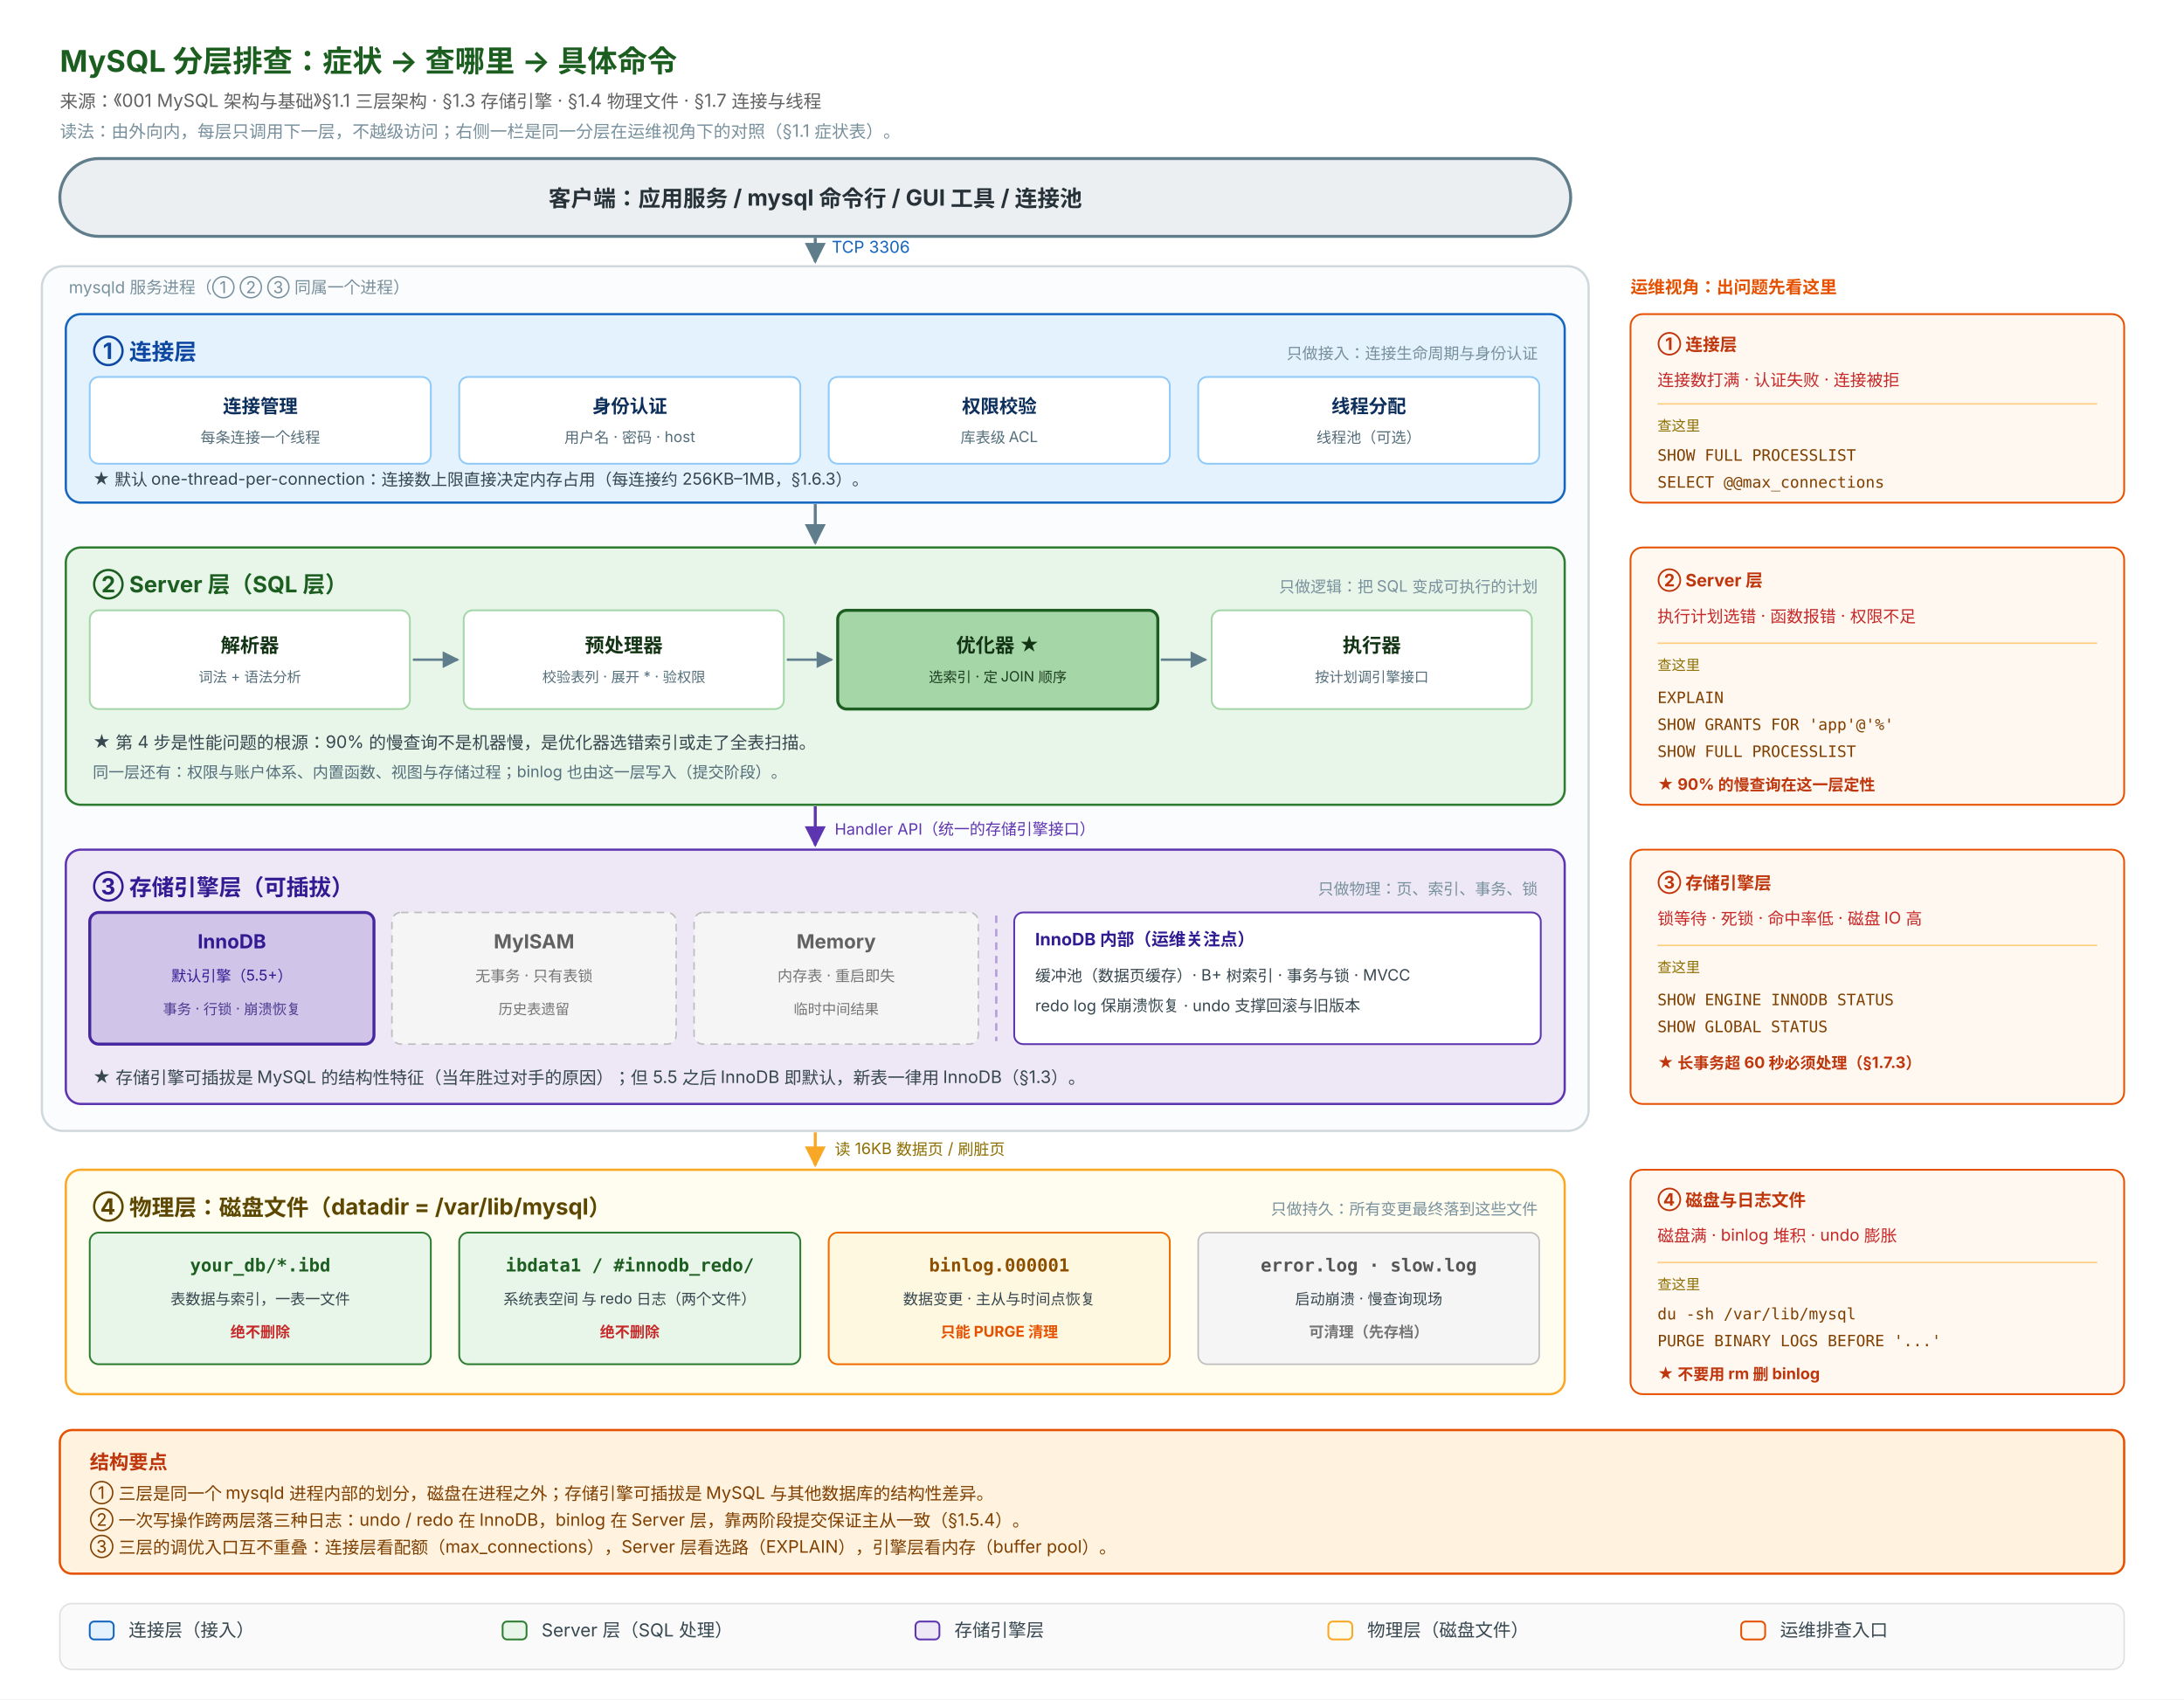
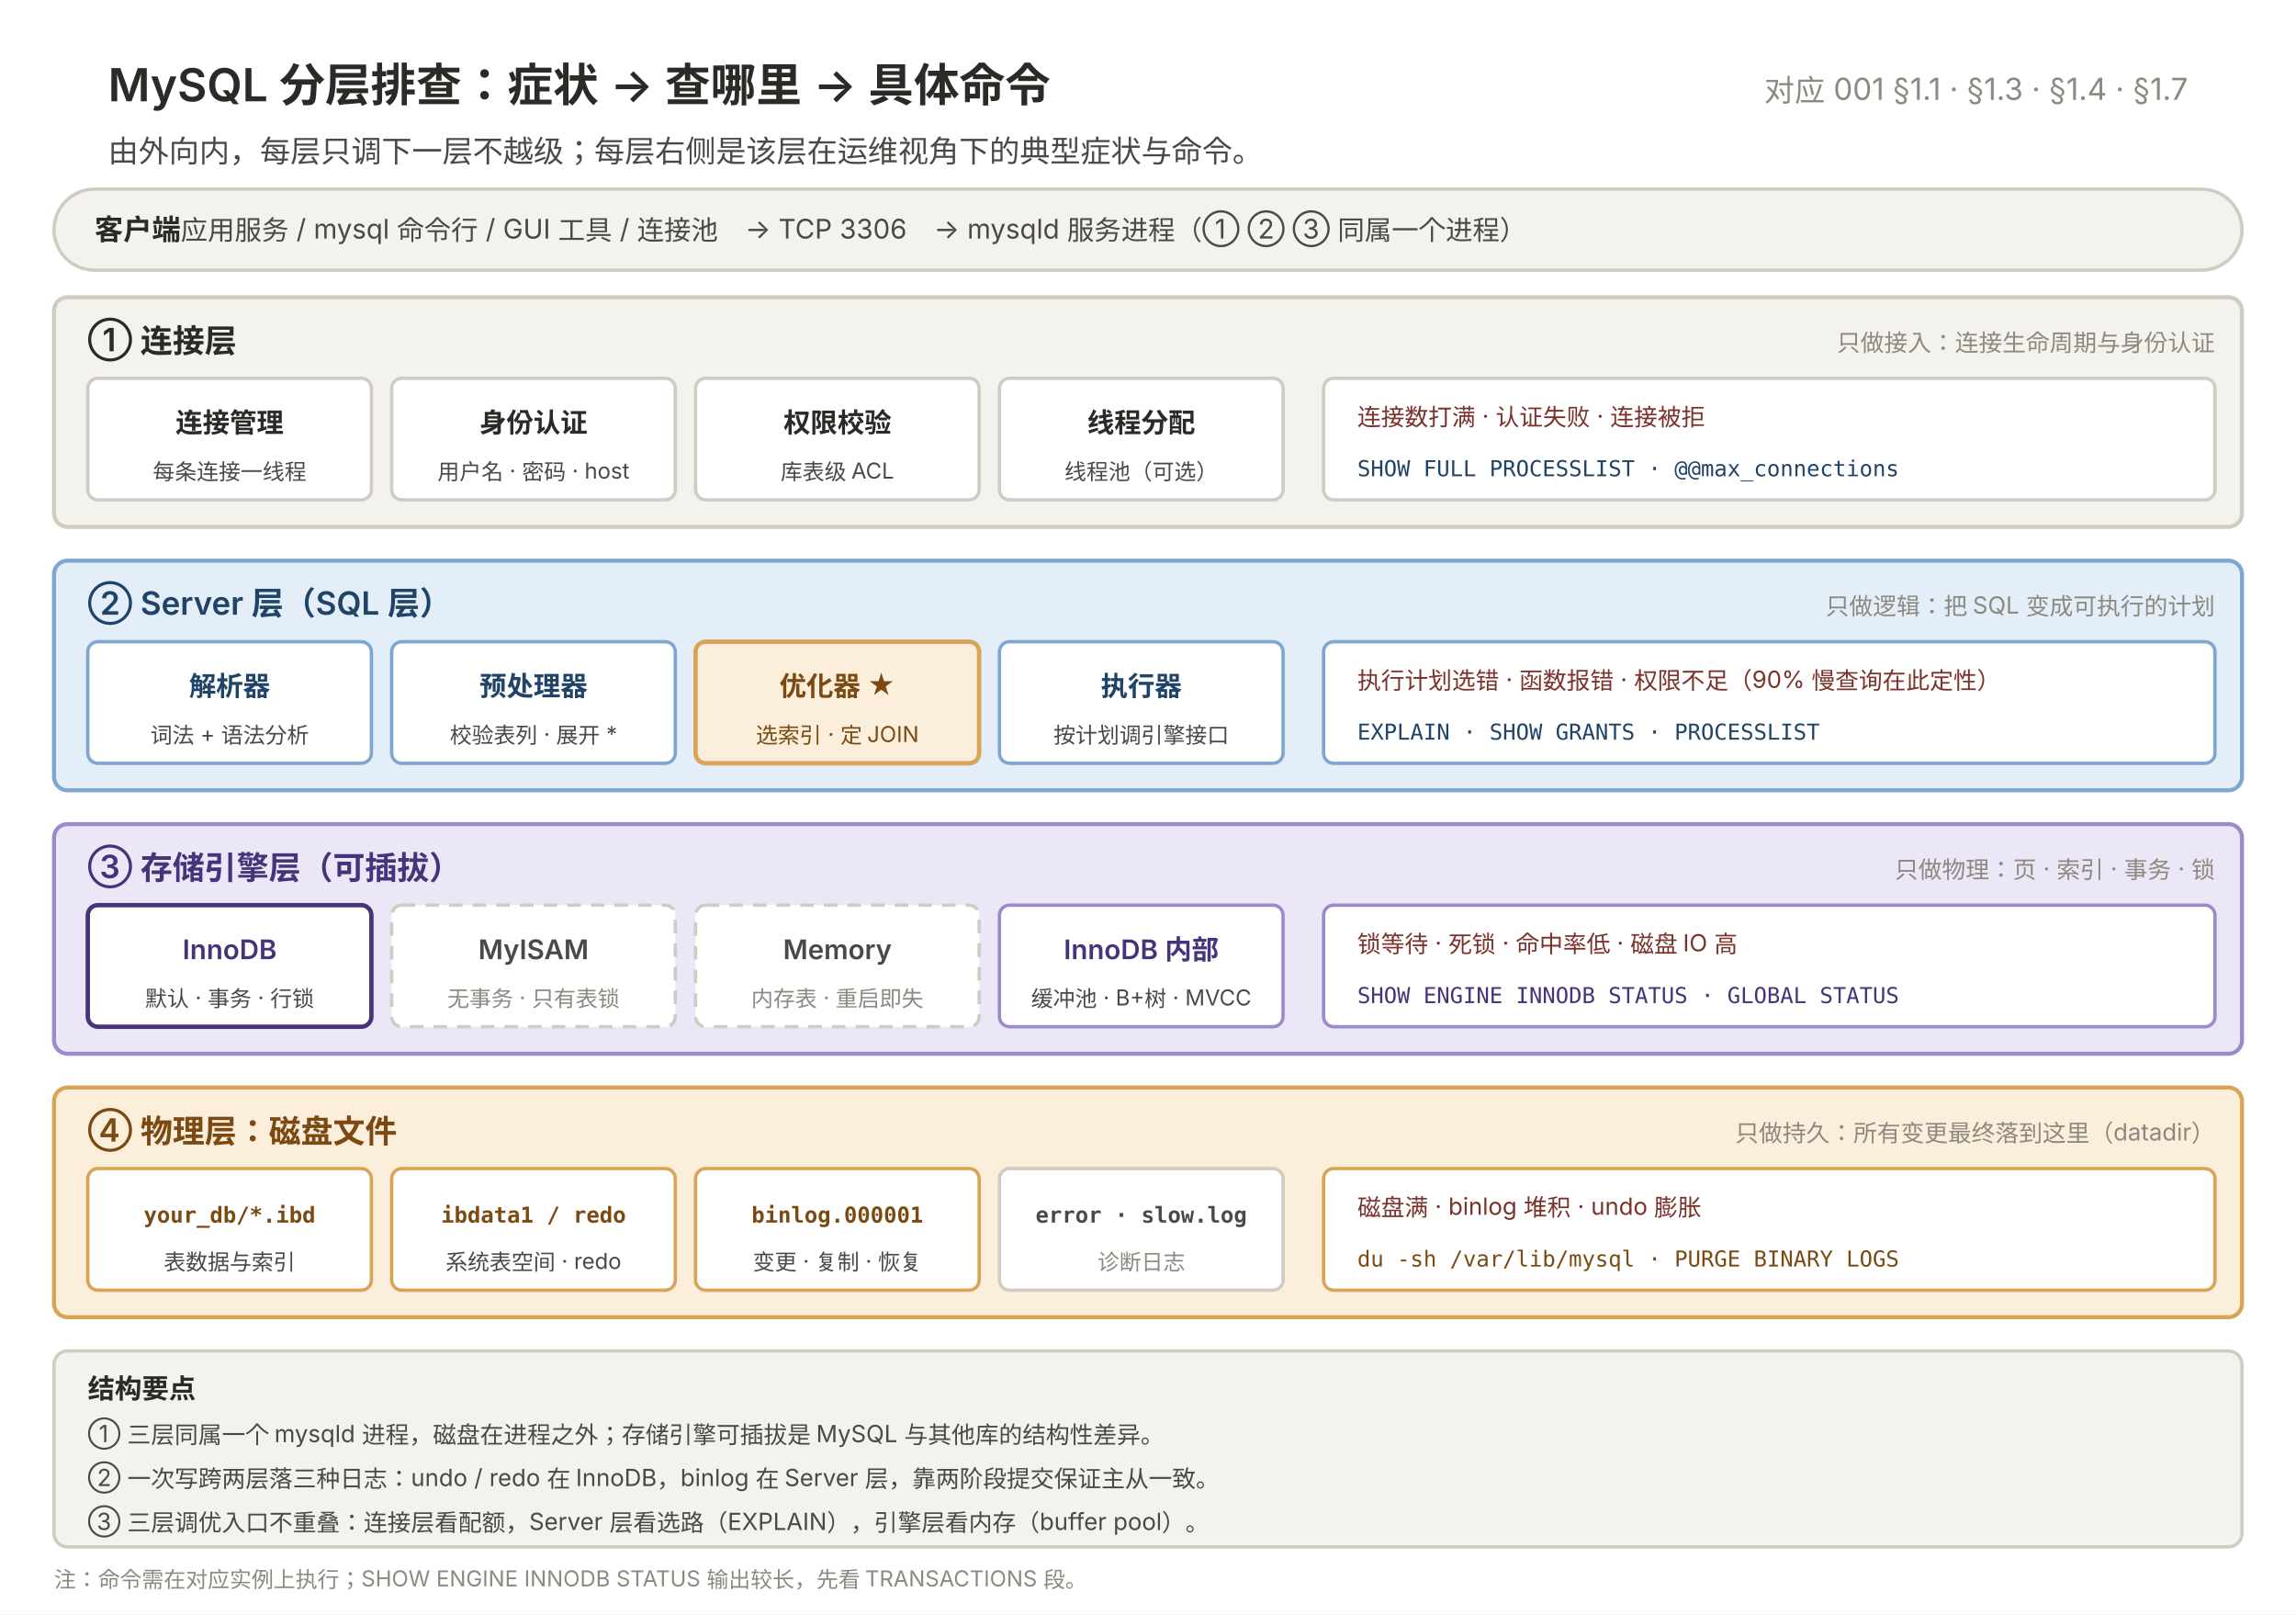
- <svg xmlns="http://www.w3.org/2000/svg" viewBox="0 0 1460 1136" font-family="-apple-system,'PingFang SC','Microsoft YaHei',sans-serif">
-   <rect x="0" y="0" width="1460" height="1136" fill="#ffffff" />
-   <defs>
-     <marker id="arrow" viewBox="0 0 10 10" refX="9" refY="5" markerWidth="7" markerHeight="7" orient="auto-start-reverse">
-       <path d="M 0 0 L 10 5 L 0 10 z" fill="#607d8b" />
-     </marker>
-     <marker id="arrowBlue" viewBox="0 0 10 10" refX="9" refY="5" markerWidth="7" markerHeight="7" orient="auto-start-reverse">
-       <path d="M 0 0 L 10 5 L 0 10 z" fill="#1565c0" />
-     </marker>
-     <marker id="arrowPurple" viewBox="0 0 10 10" refX="9" refY="5" markerWidth="7" markerHeight="7" orient="auto-start-reverse">
-       <path d="M 0 0 L 10 5 L 0 10 z" fill="#5e35b1" />
-     </marker>
-     <marker id="arrowYellow" viewBox="0 0 10 10" refX="9" refY="5" markerWidth="7" markerHeight="7" orient="auto-start-reverse">
-       <path d="M 0 0 L 10 5 L 0 10 z" fill="#f9a825" />
-     </marker>
-   </defs>
-   <text x="40" y="48" font-size="20" font-weight="bold" fill="#1b5e20">MySQL 分层排查：症状 → 查哪里 → 具体命令</text>
-   <text x="40" y="72" font-size="12" fill="#616161">来源：《001 MySQL 架构与基础》§1.1 三层架构 · §1.3 存储引擎 · §1.4 物理文件 · §1.7 连接与线程</text>
-   <text x="40" y="92" font-size="11.5" fill="#78909c">读法：由外向内，每层只调用下一层，不越级访问；右侧一栏是同一分层在运维视角下的对照（§1.1 症状表）。</text>
-   <rect x="40" y="106" width="1010" height="52" rx="26" fill="#eceff1" stroke="#607d8b" stroke-width="2" />
-   <text x="545" y="138" font-size="15" font-weight="bold" fill="#263238" text-anchor="middle">客户端：应用服务 / mysql 命令行 / GUI 工具 / 连接池</text>
-   <line x1="545" y1="159" x2="545" y2="175" stroke="#607d8b" stroke-width="2" marker-end="url(#arrow)" />
-   <text x="556" y="169" font-size="11" fill="#1565c0">TCP 3306</text>
-   <rect x="28" y="178" width="1034" height="578" rx="14" fill="#fbfcfd" stroke="#cfd8dc" stroke-width="1.5" />
-   <text x="46" y="196" font-size="11" fill="#78909c">mysqld 服务进程（① ② ③ 同属一个进程）</text>
-   <rect x="44" y="210" width="1002" height="126" rx="10" fill="#e3f2fd" stroke="#1565c0" stroke-width="1.5" />
-   <text x="62" y="240" font-size="15" font-weight="bold" fill="#0d47a1">① 连接层</text>
-   <text x="1028" y="240" font-size="10.5" fill="#78909c" text-anchor="end">只做接入：连接生命周期与身份认证</text>
-   <rect x="60" y="252" width="228" height="58" rx="6" fill="#ffffff" stroke="#90caf9" stroke-width="1.2" />
-   <text x="174" y="276" font-size="12.5" font-weight="bold" fill="#0d2f5c" text-anchor="middle">连接管理</text>
-   <text x="174" y="296" font-size="10" fill="#546e7a" text-anchor="middle">每条连接一个线程</text>
-   <rect x="307" y="252" width="228" height="58" rx="6" fill="#ffffff" stroke="#90caf9" stroke-width="1.2" />
-   <text x="421" y="276" font-size="12.5" font-weight="bold" fill="#0d2f5c" text-anchor="middle">身份认证</text>
-   <text x="421" y="296" font-size="10" fill="#546e7a" text-anchor="middle">用户名 · 密码 · host</text>
-   <rect x="554" y="252" width="228" height="58" rx="6" fill="#ffffff" stroke="#90caf9" stroke-width="1.2" />
-   <text x="668" y="276" font-size="12.5" font-weight="bold" fill="#0d2f5c" text-anchor="middle">权限校验</text>
-   <text x="668" y="296" font-size="10" fill="#546e7a" text-anchor="middle">库表级 ACL</text>
-   <rect x="801" y="252" width="228" height="58" rx="6" fill="#ffffff" stroke="#90caf9" stroke-width="1.2" />
-   <text x="915" y="276" font-size="12.5" font-weight="bold" fill="#0d2f5c" text-anchor="middle">线程分配</text>
-   <text x="915" y="296" font-size="10" fill="#546e7a" text-anchor="middle">线程池（可选）</text>
-   <text x="62" y="324" font-size="11" fill="#37474f">★ 默认 one-thread-per-connection：连接数上限直接决定内存占用（每连接约 256KB–1MB，§1.6.3）。</text>
-   <line x1="545" y1="337" x2="545" y2="363" stroke="#607d8b" stroke-width="2" marker-end="url(#arrow)" />
-   <rect x="44" y="366" width="1002" height="172" rx="10" fill="#e8f5e9" stroke="#2e7d32" stroke-width="1.5" />
-   <text x="62" y="396" font-size="15" font-weight="bold" fill="#1b5e20">② Server 层（SQL 层）</text>
-   <text x="1028" y="396" font-size="10.5" fill="#78909c" text-anchor="end">只做逻辑：把 SQL 变成可执行的计划</text>
-   <rect x="60" y="408" width="214" height="66" rx="6" fill="#ffffff" stroke="#a5d6a7" stroke-width="1.2" />
-   <text x="167" y="436" font-size="13" font-weight="bold" fill="#123314" text-anchor="middle">解析器</text>
-   <text x="167" y="456" font-size="9.5" fill="#546e7a" text-anchor="middle">词法 + 语法分析</text>
-   <line x1="276" y1="441" x2="306" y2="441" stroke="#607d8b" stroke-width="1.6" marker-end="url(#arrow)" />
-   <rect x="310" y="408" width="214" height="66" rx="6" fill="#ffffff" stroke="#a5d6a7" stroke-width="1.2" />
-   <text x="417" y="436" font-size="13" font-weight="bold" fill="#123314" text-anchor="middle">预处理器</text>
-   <text x="417" y="456" font-size="9.5" fill="#546e7a" text-anchor="middle">校验表列 · 展开 * · 验权限</text>
-   <line x1="526" y1="441" x2="556" y2="441" stroke="#607d8b" stroke-width="1.6" marker-end="url(#arrow)" />
-   <rect x="560" y="408" width="214" height="66" rx="6" fill="#a5d6a7" stroke="#1b5e20" stroke-width="2" />
-   <text x="667" y="436" font-size="13" font-weight="bold" fill="#123314" text-anchor="middle">优化器 ★</text>
-   <text x="667" y="456" font-size="9.5" fill="#1b3d1e" text-anchor="middle">选索引 · 定 JOIN 顺序</text>
-   <line x1="776" y1="441" x2="806" y2="441" stroke="#607d8b" stroke-width="1.6" marker-end="url(#arrow)" />
-   <rect x="810" y="408" width="214" height="66" rx="6" fill="#ffffff" stroke="#a5d6a7" stroke-width="1.2" />
-   <text x="917" y="436" font-size="13" font-weight="bold" fill="#123314" text-anchor="middle">执行器</text>
-   <text x="917" y="456" font-size="9.5" fill="#546e7a" text-anchor="middle">按计划调引擎接口</text>
-   <text x="62" y="500" font-size="11.5" fill="#37474f">★ 第 4 步是性能问题的根源：90% 的慢查询不是机器慢，是优化器选错索引或走了全表扫描。</text>
-   <text x="62" y="520" font-size="10.5" fill="#546e7a">同一层还有：权限与账户体系、内置函数、视图与存储过程；binlog 也由这一层写入（提交阶段）。</text>
-   <line x1="545" y1="539" x2="545" y2="565" stroke="#5e35b1" stroke-width="2" marker-end="url(#arrowPurple)" />
-   <text x="558" y="558" font-size="10.5" fill="#5e35b1">Handler API（统一的存储引擎接口）</text>
-   <rect x="44" y="568" width="1002" height="170" rx="10" fill="#ede7f6" stroke="#5e35b1" stroke-width="1.5" />
-   <text x="62" y="598" font-size="15" font-weight="bold" fill="#311b92">③ 存储引擎层（可插拔）</text>
-   <text x="1028" y="598" font-size="10.5" fill="#78909c" text-anchor="end">只做物理：页、索引、事务、锁</text>
-   <rect x="60" y="610" width="190" height="88" rx="6" fill="#d1c4e9" stroke="#4527a0" stroke-width="2" />
-   <text x="155" y="634" font-size="13" font-weight="bold" fill="#311b92" text-anchor="middle">InnoDB</text>
-   <text x="155" y="656" font-size="10" fill="#311b92" text-anchor="middle">默认引擎（5.5+）</text>
-   <text x="155" y="678" font-size="9.5" fill="#4a3b8f" text-anchor="middle">事务 · 行锁 · 崩溃恢复</text>
-   <rect x="262" y="610" width="190" height="88" rx="6" fill="#f5f5f5" stroke="#bdbdbd" stroke-width="1" stroke-dasharray="5 4" />
-   <text x="357" y="634" font-size="13" font-weight="bold" fill="#616161" text-anchor="middle">MyISAM</text>
-   <text x="357" y="656" font-size="10" fill="#757575" text-anchor="middle">无事务 · 只有表锁</text>
-   <text x="357" y="678" font-size="9.5" fill="#757575" text-anchor="middle">历史表遗留</text>
-   <rect x="464" y="610" width="190" height="88" rx="6" fill="#f5f5f5" stroke="#bdbdbd" stroke-width="1" stroke-dasharray="5 4" />
-   <text x="559" y="634" font-size="13" font-weight="bold" fill="#616161" text-anchor="middle">Memory</text>
-   <text x="559" y="656" font-size="10" fill="#757575" text-anchor="middle">内存表 · 重启即失</text>
-   <text x="559" y="678" font-size="9.5" fill="#757575" text-anchor="middle">临时中间结果</text>
-   <line x1="666" y1="612" x2="666" y2="696" stroke="#b39ddb" stroke-width="1.5" stroke-dasharray="5 4" />
-   <rect x="678" y="610" width="352" height="88" rx="6" fill="#ffffff" stroke="#5e35b1" stroke-width="1.2" />
-   <text x="692" y="632" font-size="11.5" font-weight="bold" fill="#311b92">InnoDB 内部（运维关注点）</text>
-   <text x="692" y="656" font-size="10.5" fill="#37474f">缓冲池（数据页缓存）· B+ 树索引 · 事务与锁 · MVCC</text>
-   <text x="692" y="676" font-size="10.5" fill="#37474f">redo log 保崩溃恢复 · undo 支撑回滚与旧版本</text>
-   <text x="62" y="724" font-size="11.5" fill="#37474f">★ 存储引擎可插拔是 MySQL 的结构性特征（当年胜过对手的原因）；但 5.5 之后 InnoDB 即默认，新表一律用 InnoDB（§1.3）。</text>
-   <line x1="545" y1="757" x2="545" y2="779" stroke="#f9a825" stroke-width="2" marker-end="url(#arrowYellow)" />
-   <text x="558" y="772" font-size="10.5" fill="#8d6e00">读 16KB 数据页 / 刷脏页</text>
-   <rect x="44" y="782" width="1002" height="150" rx="10" fill="#fffdf0" stroke="#f9a825" stroke-width="1.5" />
-   <text x="62" y="812" font-size="15" font-weight="bold" fill="#5d4700">④ 物理层：磁盘文件（datadir = /var/lib/mysql）</text>
-   <text x="1028" y="812" font-size="10.5" fill="#78909c" text-anchor="end">只做持久：所有变更最终落到这些文件</text>
-   <rect x="60" y="824" width="228" height="88" rx="6" fill="#e8f5e9" stroke="#2e7d32" stroke-width="1.2" />
-   <text x="174" y="850" font-size="12" font-family="Consolas,Menlo,monospace" font-weight="bold" fill="#1b5e20" text-anchor="middle">your_db/*.ibd</text>
-   <text x="174" y="872" font-size="10" fill="#37474f" text-anchor="middle">表数据与索引，一表一文件</text>
-   <text x="174" y="894" font-size="10" font-weight="bold" fill="#c62828" text-anchor="middle">绝不删除</text>
-   <rect x="307" y="824" width="228" height="88" rx="6" fill="#e8f5e9" stroke="#2e7d32" stroke-width="1.2" />
-   <text x="421" y="850" font-size="12" font-family="Consolas,Menlo,monospace" font-weight="bold" fill="#1b5e20" text-anchor="middle">ibdata1 / #innodb_redo/</text>
-   <text x="421" y="872" font-size="10" fill="#37474f" text-anchor="middle">系统表空间 与 redo 日志（两个文件）</text>
-   <text x="421" y="894" font-size="10" font-weight="bold" fill="#c62828" text-anchor="middle">绝不删除</text>
-   <rect x="554" y="824" width="228" height="88" rx="6" fill="#fff8e1" stroke="#ef6c00" stroke-width="1.2" />
-   <text x="668" y="850" font-size="12" font-family="Consolas,Menlo,monospace" font-weight="bold" fill="#8d4e00" text-anchor="middle">binlog.000001</text>
-   <text x="668" y="872" font-size="10" fill="#37474f" text-anchor="middle">数据变更 · 主从与时间点恢复</text>
-   <text x="668" y="894" font-size="10" font-weight="bold" fill="#e65100" text-anchor="middle">只能 PURGE 清理</text>
-   <rect x="801" y="824" width="228" height="88" rx="6" fill="#f5f5f5" stroke="#bdbdbd" stroke-width="1" />
-   <text x="915" y="850" font-size="12" font-family="Consolas,Menlo,monospace" font-weight="bold" fill="#555555" text-anchor="middle">error.log · slow.log</text>
-   <text x="915" y="872" font-size="10" fill="#37474f" text-anchor="middle">启动崩溃 · 慢查询现场</text>
-   <text x="915" y="894" font-size="10" font-weight="bold" fill="#757575" text-anchor="middle">可清理（先存档）</text>
-   <text x="1090" y="196" font-size="11.5" font-weight="bold" fill="#e65100">运维视角：出问题先看这里</text>
-   <rect x="1090" y="210" width="330" height="126" rx="8" fill="#fff8f1" stroke="#e65100" stroke-width="1.2" />
-   <text x="1108" y="234" font-size="11.5" font-weight="bold" fill="#bf360c">① 连接层</text>
-   <text x="1108" y="258" font-size="11" fill="#c62828">连接数打满 · 认证失败 · 连接被拒</text>
-   <line x1="1108" y1="270" x2="1402" y2="270" stroke="#ffcc80" stroke-width="1" />
-   <text x="1108" y="288" font-size="9.5" fill="#8d6e00">查这里</text>
-   <text x="1108" y="308" font-size="10.5" font-family="Consolas,Menlo,monospace" fill="#7f3f00">SHOW FULL PROCESSLIST</text>
-   <text x="1108" y="326" font-size="10.5" font-family="Consolas,Menlo,monospace" fill="#7f3f00">SELECT @@max_connections</text>
-   <rect x="1090" y="366" width="330" height="172" rx="8" fill="#fff8f1" stroke="#e65100" stroke-width="1.2" />
-   <text x="1108" y="392" font-size="11.5" font-weight="bold" fill="#bf360c">② Server 层</text>
-   <text x="1108" y="416" font-size="11" fill="#c62828">执行计划选错 · 函数报错 · 权限不足</text>
-   <line x1="1108" y1="430" x2="1402" y2="430" stroke="#ffcc80" stroke-width="1" />
-   <text x="1108" y="448" font-size="9.5" fill="#8d6e00">查这里</text>
-   <text x="1108" y="470" font-size="10.5" font-family="Consolas,Menlo,monospace" fill="#7f3f00">EXPLAIN</text>
-   <text x="1108" y="488" font-size="10.5" font-family="Consolas,Menlo,monospace" fill="#7f3f00">SHOW GRANTS FOR 'app'@'%'</text>
-   <text x="1108" y="506" font-size="10.5" font-family="Consolas,Menlo,monospace" fill="#7f3f00">SHOW FULL PROCESSLIST</text>
-   <text x="1108" y="528" font-size="10.5" font-weight="bold" fill="#bf360c">★ 90% 的慢查询在这一层定性</text>
-   <rect x="1090" y="568" width="330" height="170" rx="8" fill="#fff8f1" stroke="#e65100" stroke-width="1.2" />
-   <text x="1108" y="594" font-size="11.5" font-weight="bold" fill="#bf360c">③ 存储引擎层</text>
-   <text x="1108" y="618" font-size="11" fill="#c62828">锁等待 · 死锁 · 命中率低 · 磁盘 IO 高</text>
-   <line x1="1108" y1="632" x2="1402" y2="632" stroke="#ffcc80" stroke-width="1" />
-   <text x="1108" y="650" font-size="9.5" fill="#8d6e00">查这里</text>
-   <text x="1108" y="672" font-size="10.5" font-family="Consolas,Menlo,monospace" fill="#7f3f00">SHOW ENGINE INNODB STATUS</text>
-   <text x="1108" y="690" font-size="10.5" font-family="Consolas,Menlo,monospace" fill="#7f3f00">SHOW GLOBAL STATUS</text>
-   <text x="1108" y="714" font-size="10.5" font-weight="bold" fill="#bf360c">★ 长事务超 60 秒必须处理（§1.7.3）</text>
-   <rect x="1090" y="782" width="330" height="150" rx="8" fill="#fff8f1" stroke="#e65100" stroke-width="1.2" />
-   <text x="1108" y="806" font-size="11.5" font-weight="bold" fill="#bf360c">④ 磁盘与日志文件</text>
-   <text x="1108" y="830" font-size="11" fill="#c62828">磁盘满 · binlog 堆积 · undo 膨胀</text>
-   <line x1="1108" y1="844" x2="1402" y2="844" stroke="#ffcc80" stroke-width="1" />
-   <text x="1108" y="862" font-size="9.5" fill="#8d6e00">查这里</text>
-   <text x="1108" y="882" font-size="10.5" font-family="Consolas,Menlo,monospace" fill="#7f3f00">du -sh /var/lib/mysql</text>
-   <text x="1108" y="900" font-size="10.5" font-family="Consolas,Menlo,monospace" fill="#7f3f00">PURGE BINARY LOGS BEFORE '...'</text>
-   <text x="1108" y="922" font-size="10.5" font-weight="bold" fill="#bf360c">★ 不要用 rm 删 binlog</text>
-   <rect x="40" y="956" width="1380" height="96" rx="8" fill="#fff3e0" stroke="#e65100" stroke-width="1.5" />
-   <text x="60" y="982" font-size="13" font-weight="bold" fill="#bf360c">结构要点</text>
-   <text x="60" y="1002" font-size="11.5" fill="#7f3f00">① 三层是同一个 mysqld 进程内部的划分，磁盘在进程之外；存储引擎可插拔是 MySQL 与其他数据库的结构性差异。</text>
-   <text x="60" y="1020" font-size="11.5" fill="#7f3f00">② 一次写操作跨两层落三种日志：undo / redo 在 InnoDB，binlog 在 Server 层，靠两阶段提交保证主从一致（§1.5.4）。</text>
-   <text x="60" y="1038" font-size="11.5" fill="#7f3f00">③ 三层的调优入口互不重叠：连接层看配额（max_connections），Server 层看选路（EXPLAIN），引擎层看内存（buffer pool）。</text>
-   <rect x="40" y="1072" width="1380" height="44" rx="8" fill="#fafafa" stroke="#e0e0e0" stroke-width="1" />
-   <rect x="60" y="1084" width="16" height="12" rx="3" fill="#e3f2fd" stroke="#1565c0" stroke-width="1.2" />
-   <text x="86" y="1094" font-size="12" fill="#37474f">连接层（接入）</text>
-   <rect x="336" y="1084" width="16" height="12" rx="3" fill="#e8f5e9" stroke="#2e7d32" stroke-width="1.2" />
-   <text x="362" y="1094" font-size="12" fill="#37474f">Server 层（SQL 处理）</text>
-   <rect x="612" y="1084" width="16" height="12" rx="3" fill="#ede7f6" stroke="#5e35b1" stroke-width="1.2" />
-   <text x="638" y="1094" font-size="12" fill="#37474f">存储引擎层</text>
-   <rect x="888" y="1084" width="16" height="12" rx="3" fill="#fffdf0" stroke="#f9a825" stroke-width="1.2" />
-   <text x="914" y="1094" font-size="12" fill="#37474f">物理层（磁盘文件）</text>
-   <rect x="1164" y="1084" width="16" height="12" rx="3" fill="#fff8f1" stroke="#e65100" stroke-width="1.2" />
-   <text x="1190" y="1094" font-size="12" fill="#37474f">运维排查入口</text>
+ <svg xmlns="http://www.w3.org/2000/svg" width="680" height="478" viewBox="0 0 680 478" font-family="-apple-system, 'Segoe UI', 'Microsoft YaHei', 'PingFang SC', sans-serif">
+   <rect x="0" y="0" width="680" height="478" fill="#ffffff" />
+   <text x="32" y="30" font-size="13.5" font-weight="600" fill="#2B2A27">MySQL 分层排查：症状 → 查哪里 → 具体命令</text>
+   <text x="648" y="30" font-size="9" fill="#8C8980" text-anchor="end">对应 001 §1.1 · §1.3 · §1.4 · §1.7</text>
+   <text x="32" y="48" font-size="9" fill="#4A4945">由外向内，每层只调下一层不越级；每层右侧是该层在运维视角下的典型症状与命令。</text>
+   <rect x="16" y="56" width="648" height="24" rx="12" fill="#F4F2EC" stroke="#CFCCC2" stroke-width="1" />
+   <text x="28" y="71" font-size="8.5" font-weight="600" fill="#2B2A27">客户端<tspan font-weight="normal" font-size="8" fill="#4A4945">　应用服务 / mysql 命令行 / GUI 工具 / 连接池　→ TCP 3306　→ mysqld 服务进程（① ② ③ 同属一个进程）</tspan>
+   </text>
+   <rect x="16" y="88" width="648" height="68" rx="4" fill="#F4F2EC" stroke="#CFCCC2" stroke-width="1.2" />
+   <text x="26" y="104" font-size="9.5" font-weight="600" fill="#2B2A27">① 连接层</text>
+   <text x="656" y="104" font-size="7" fill="#8C8980" text-anchor="end">只做接入：连接生命周期与身份认证</text>
+   <rect x="26" y="112" width="84" height="36" rx="3" fill="#ffffff" stroke="#CFCCC2" stroke-width="1" />
+   <text x="68" y="128" font-size="8" font-weight="600" fill="#2B2A27" text-anchor="middle">连接管理</text>
+   <text x="68" y="142" font-size="6.5" fill="#4A4945" text-anchor="middle">每条连接一线程</text>
+   <rect x="116" y="112" width="84" height="36" rx="3" fill="#ffffff" stroke="#CFCCC2" stroke-width="1" />
+   <text x="158" y="128" font-size="8" font-weight="600" fill="#2B2A27" text-anchor="middle">身份认证</text>
+   <text x="158" y="142" font-size="6.5" fill="#4A4945" text-anchor="middle">用户名 · 密码 · host</text>
+   <rect x="206" y="112" width="84" height="36" rx="3" fill="#ffffff" stroke="#CFCCC2" stroke-width="1" />
+   <text x="248" y="128" font-size="8" font-weight="600" fill="#2B2A27" text-anchor="middle">权限校验</text>
+   <text x="248" y="142" font-size="6.5" fill="#4A4945" text-anchor="middle">库表级 ACL</text>
+   <rect x="296" y="112" width="84" height="36" rx="3" fill="#ffffff" stroke="#CFCCC2" stroke-width="1" />
+   <text x="338" y="128" font-size="8" font-weight="600" fill="#2B2A27" text-anchor="middle">线程分配</text>
+   <text x="338" y="142" font-size="6.5" fill="#4A4945" text-anchor="middle">线程池（可选）</text>
+   <rect x="392" y="112" width="264" height="36" rx="3" fill="#ffffff" stroke="#CFCCC2" stroke-width="1" />
+   <text x="402" y="126" font-size="7" fill="#7A322B">连接数打满 · 认证失败 · 连接被拒</text>
+   <text x="402" y="141" font-size="6.5" font-family="Consolas, Menlo, monospace" fill="#1F4468">SHOW FULL PROCESSLIST · @@max_connections</text>
+   <rect x="16" y="166" width="648" height="68" rx="4" fill="#E4EEF9" stroke="#7FA6D0" stroke-width="1.2" />
+   <text x="26" y="182" font-size="9.5" font-weight="600" fill="#1F4468">② Server 层（SQL 层）</text>
+   <text x="656" y="182" font-size="7" fill="#8C8980" text-anchor="end">只做逻辑：把 SQL 变成可执行的计划</text>
+   <rect x="26" y="190" width="84" height="36" rx="3" fill="#ffffff" stroke="#7FA6D0" stroke-width="1" />
+   <text x="68" y="206" font-size="8" font-weight="600" fill="#1F4468" text-anchor="middle">解析器</text>
+   <text x="68" y="220" font-size="6.5" fill="#4A4945" text-anchor="middle">词法 + 语法分析</text>
+   <rect x="116" y="190" width="84" height="36" rx="3" fill="#ffffff" stroke="#7FA6D0" stroke-width="1" />
+   <text x="158" y="206" font-size="8" font-weight="600" fill="#1F4468" text-anchor="middle">预处理器</text>
+   <text x="158" y="220" font-size="6.5" fill="#4A4945" text-anchor="middle">校验表列 · 展开 *</text>
+   <rect x="206" y="190" width="84" height="36" rx="3" fill="#FBEEDA" stroke="#D9A458" stroke-width="1.3" />
+   <text x="248" y="206" font-size="8" font-weight="600" fill="#7A4A12" text-anchor="middle">优化器 ★</text>
+   <text x="248" y="220" font-size="6.5" fill="#7A4A12" text-anchor="middle">选索引 · 定 JOIN</text>
+   <rect x="296" y="190" width="84" height="36" rx="3" fill="#ffffff" stroke="#7FA6D0" stroke-width="1" />
+   <text x="338" y="206" font-size="8" font-weight="600" fill="#1F4468" text-anchor="middle">执行器</text>
+   <text x="338" y="220" font-size="6.5" fill="#4A4945" text-anchor="middle">按计划调引擎接口</text>
+   <rect x="392" y="190" width="264" height="36" rx="3" fill="#ffffff" stroke="#7FA6D0" stroke-width="1" />
+   <text x="402" y="204" font-size="7" fill="#7A322B">执行计划选错 · 函数报错 · 权限不足（90% 慢查询在此定性）</text>
+   <text x="402" y="219" font-size="6.5" font-family="Consolas, Menlo, monospace" fill="#1F4468">EXPLAIN · SHOW GRANTS · PROCESSLIST</text>
+   <rect x="16" y="244" width="648" height="68" rx="4" fill="#ECE7F7" stroke="#9C8ACB" stroke-width="1.2" />
+   <text x="26" y="260" font-size="9.5" font-weight="600" fill="#46337A">③ 存储引擎层（可插拔）</text>
+   <text x="656" y="260" font-size="7" fill="#8C8980" text-anchor="end">只做物理：页 · 索引 · 事务 · 锁</text>
+   <rect x="26" y="268" width="84" height="36" rx="3" fill="#ffffff" stroke="#46337A" stroke-width="1.3" />
+   <text x="68" y="284" font-size="8" font-weight="600" fill="#46337A" text-anchor="middle">InnoDB</text>
+   <text x="68" y="298" font-size="6.5" fill="#4A4945" text-anchor="middle">默认 · 事务 · 行锁</text>
+   <rect x="116" y="268" width="84" height="36" rx="3" fill="#ffffff" stroke="#CFCCC2" stroke-width="1" stroke-dasharray="4 3" />
+   <text x="158" y="284" font-size="8" font-weight="600" fill="#4A4945" text-anchor="middle">MyISAM</text>
+   <text x="158" y="298" font-size="6.5" fill="#8C8980" text-anchor="middle">无事务 · 只有表锁</text>
+   <rect x="206" y="268" width="84" height="36" rx="3" fill="#ffffff" stroke="#CFCCC2" stroke-width="1" stroke-dasharray="4 3" />
+   <text x="248" y="284" font-size="8" font-weight="600" fill="#4A4945" text-anchor="middle">Memory</text>
+   <text x="248" y="298" font-size="6.5" fill="#8C8980" text-anchor="middle">内存表 · 重启即失</text>
+   <rect x="296" y="268" width="84" height="36" rx="3" fill="#ffffff" stroke="#9C8ACB" stroke-width="1" />
+   <text x="338" y="284" font-size="8" font-weight="600" fill="#46337A" text-anchor="middle">InnoDB 内部</text>
+   <text x="338" y="298" font-size="6.5" fill="#4A4945" text-anchor="middle">缓冲池 · B+树 · MVCC</text>
+   <rect x="392" y="268" width="264" height="36" rx="3" fill="#ffffff" stroke="#9C8ACB" stroke-width="1" />
+   <text x="402" y="282" font-size="7" fill="#7A322B">锁等待 · 死锁 · 命中率低 · 磁盘 IO 高</text>
+   <text x="402" y="297" font-size="6.5" font-family="Consolas, Menlo, monospace" fill="#46337A">SHOW ENGINE INNODB STATUS · GLOBAL STATUS</text>
+   <rect x="16" y="322" width="648" height="68" rx="4" fill="#FBEEDA" stroke="#D9A458" stroke-width="1.2" />
+   <text x="26" y="338" font-size="9.5" font-weight="600" fill="#7A4A12">④ 物理层：磁盘文件</text>
+   <text x="656" y="338" font-size="7" fill="#8C8980" text-anchor="end">只做持久：所有变更最终落到这里（datadir）</text>
+   <rect x="26" y="346" width="84" height="36" rx="3" fill="#ffffff" stroke="#D9A458" stroke-width="1" />
+   <text x="68" y="362" font-size="6.5" font-family="Consolas, Menlo, monospace" font-weight="600" fill="#7A4A12" text-anchor="middle">your_db/*.ibd</text>
+   <text x="68" y="376" font-size="6.5" fill="#4A4945" text-anchor="middle">表数据与索引</text>
+   <rect x="116" y="346" width="84" height="36" rx="3" fill="#ffffff" stroke="#D9A458" stroke-width="1" />
+   <text x="158" y="362" font-size="6.5" font-family="Consolas, Menlo, monospace" font-weight="600" fill="#7A4A12" text-anchor="middle">ibdata1 / redo</text>
+   <text x="158" y="376" font-size="6.5" fill="#4A4945" text-anchor="middle">系统表空间 · redo</text>
+   <rect x="206" y="346" width="84" height="36" rx="3" fill="#ffffff" stroke="#D9A458" stroke-width="1" />
+   <text x="248" y="362" font-size="6.5" font-family="Consolas, Menlo, monospace" font-weight="600" fill="#7A4A12" text-anchor="middle">binlog.000001</text>
+   <text x="248" y="376" font-size="6.5" fill="#4A4945" text-anchor="middle">变更 · 复制 · 恢复</text>
+   <rect x="296" y="346" width="84" height="36" rx="3" fill="#ffffff" stroke="#CFCCC2" stroke-width="1" />
+   <text x="338" y="362" font-size="6.5" font-family="Consolas, Menlo, monospace" font-weight="600" fill="#4A4945" text-anchor="middle">error · slow.log</text>
+   <text x="338" y="376" font-size="6.5" fill="#8C8980" text-anchor="middle">诊断日志</text>
+   <rect x="392" y="346" width="264" height="36" rx="3" fill="#ffffff" stroke="#D9A458" stroke-width="1" />
+   <text x="402" y="360" font-size="7" fill="#7A322B">磁盘满 · binlog 堆积 · undo 膨胀</text>
+   <text x="402" y="375" font-size="6.5" font-family="Consolas, Menlo, monospace" fill="#7A4A12">du -sh /var/lib/mysql · PURGE BINARY LOGS</text>
+   <rect x="16" y="400" width="648" height="58" rx="4" fill="#F4F2EC" stroke="#CFCCC2" stroke-width="1" />
+   <text x="26" y="414" font-size="8" font-weight="600" fill="#2B2A27">结构要点</text>
+   <text x="26" y="427" font-size="7" fill="#4A4945">① 三层同属一个 mysqld 进程，磁盘在进程之外；存储引擎可插拔是 MySQL 与其他库的结构性差异。</text>
+   <text x="26" y="440" font-size="7" fill="#4A4945">② 一次写跨两层落三种日志：undo / redo 在 InnoDB，binlog 在 Server 层，靠两阶段提交保证主从一致。</text>
+   <text x="26" y="453" font-size="7" fill="#4A4945">③ 三层调优入口不重叠：连接层看配额，Server 层看选路（EXPLAIN），引擎层看内存（buffer pool）。</text>
+   <text x="16" y="470" font-size="6.5" fill="#8C8980">注：命令需在对应实例上执行；SHOW ENGINE INNODB STATUS 输出较长，先看 TRANSACTIONS 段。</text>
</svg>
